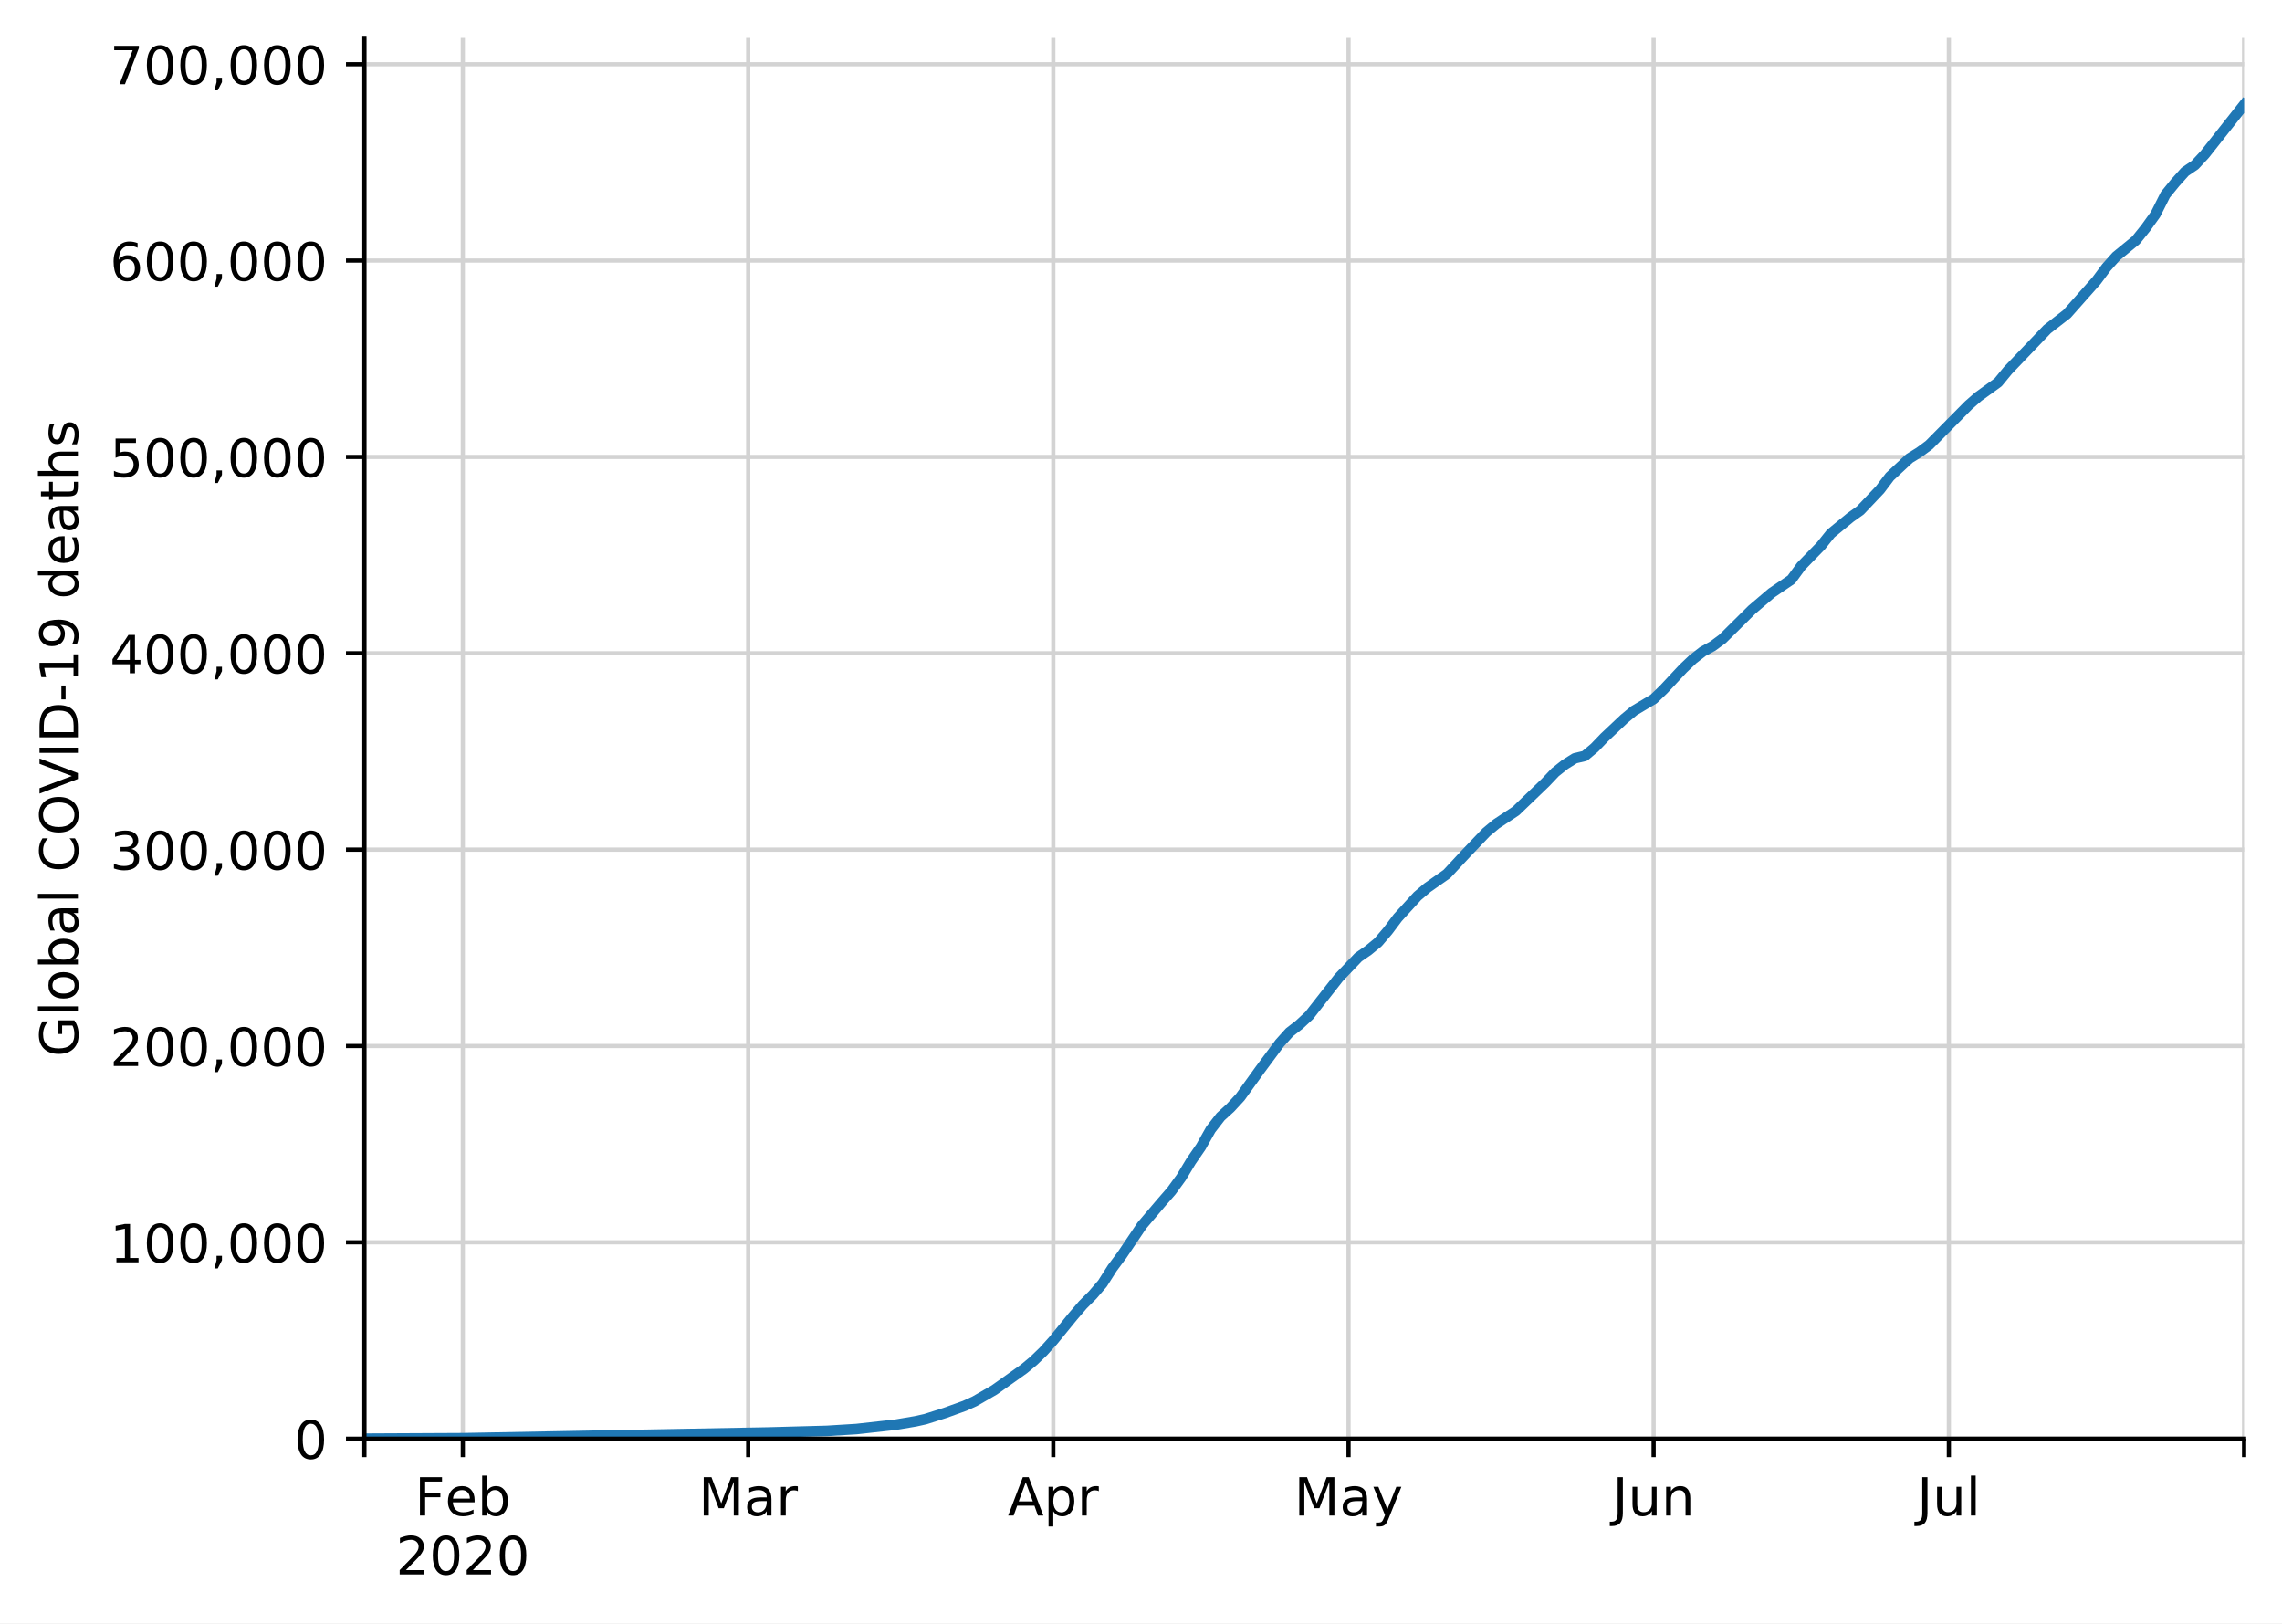
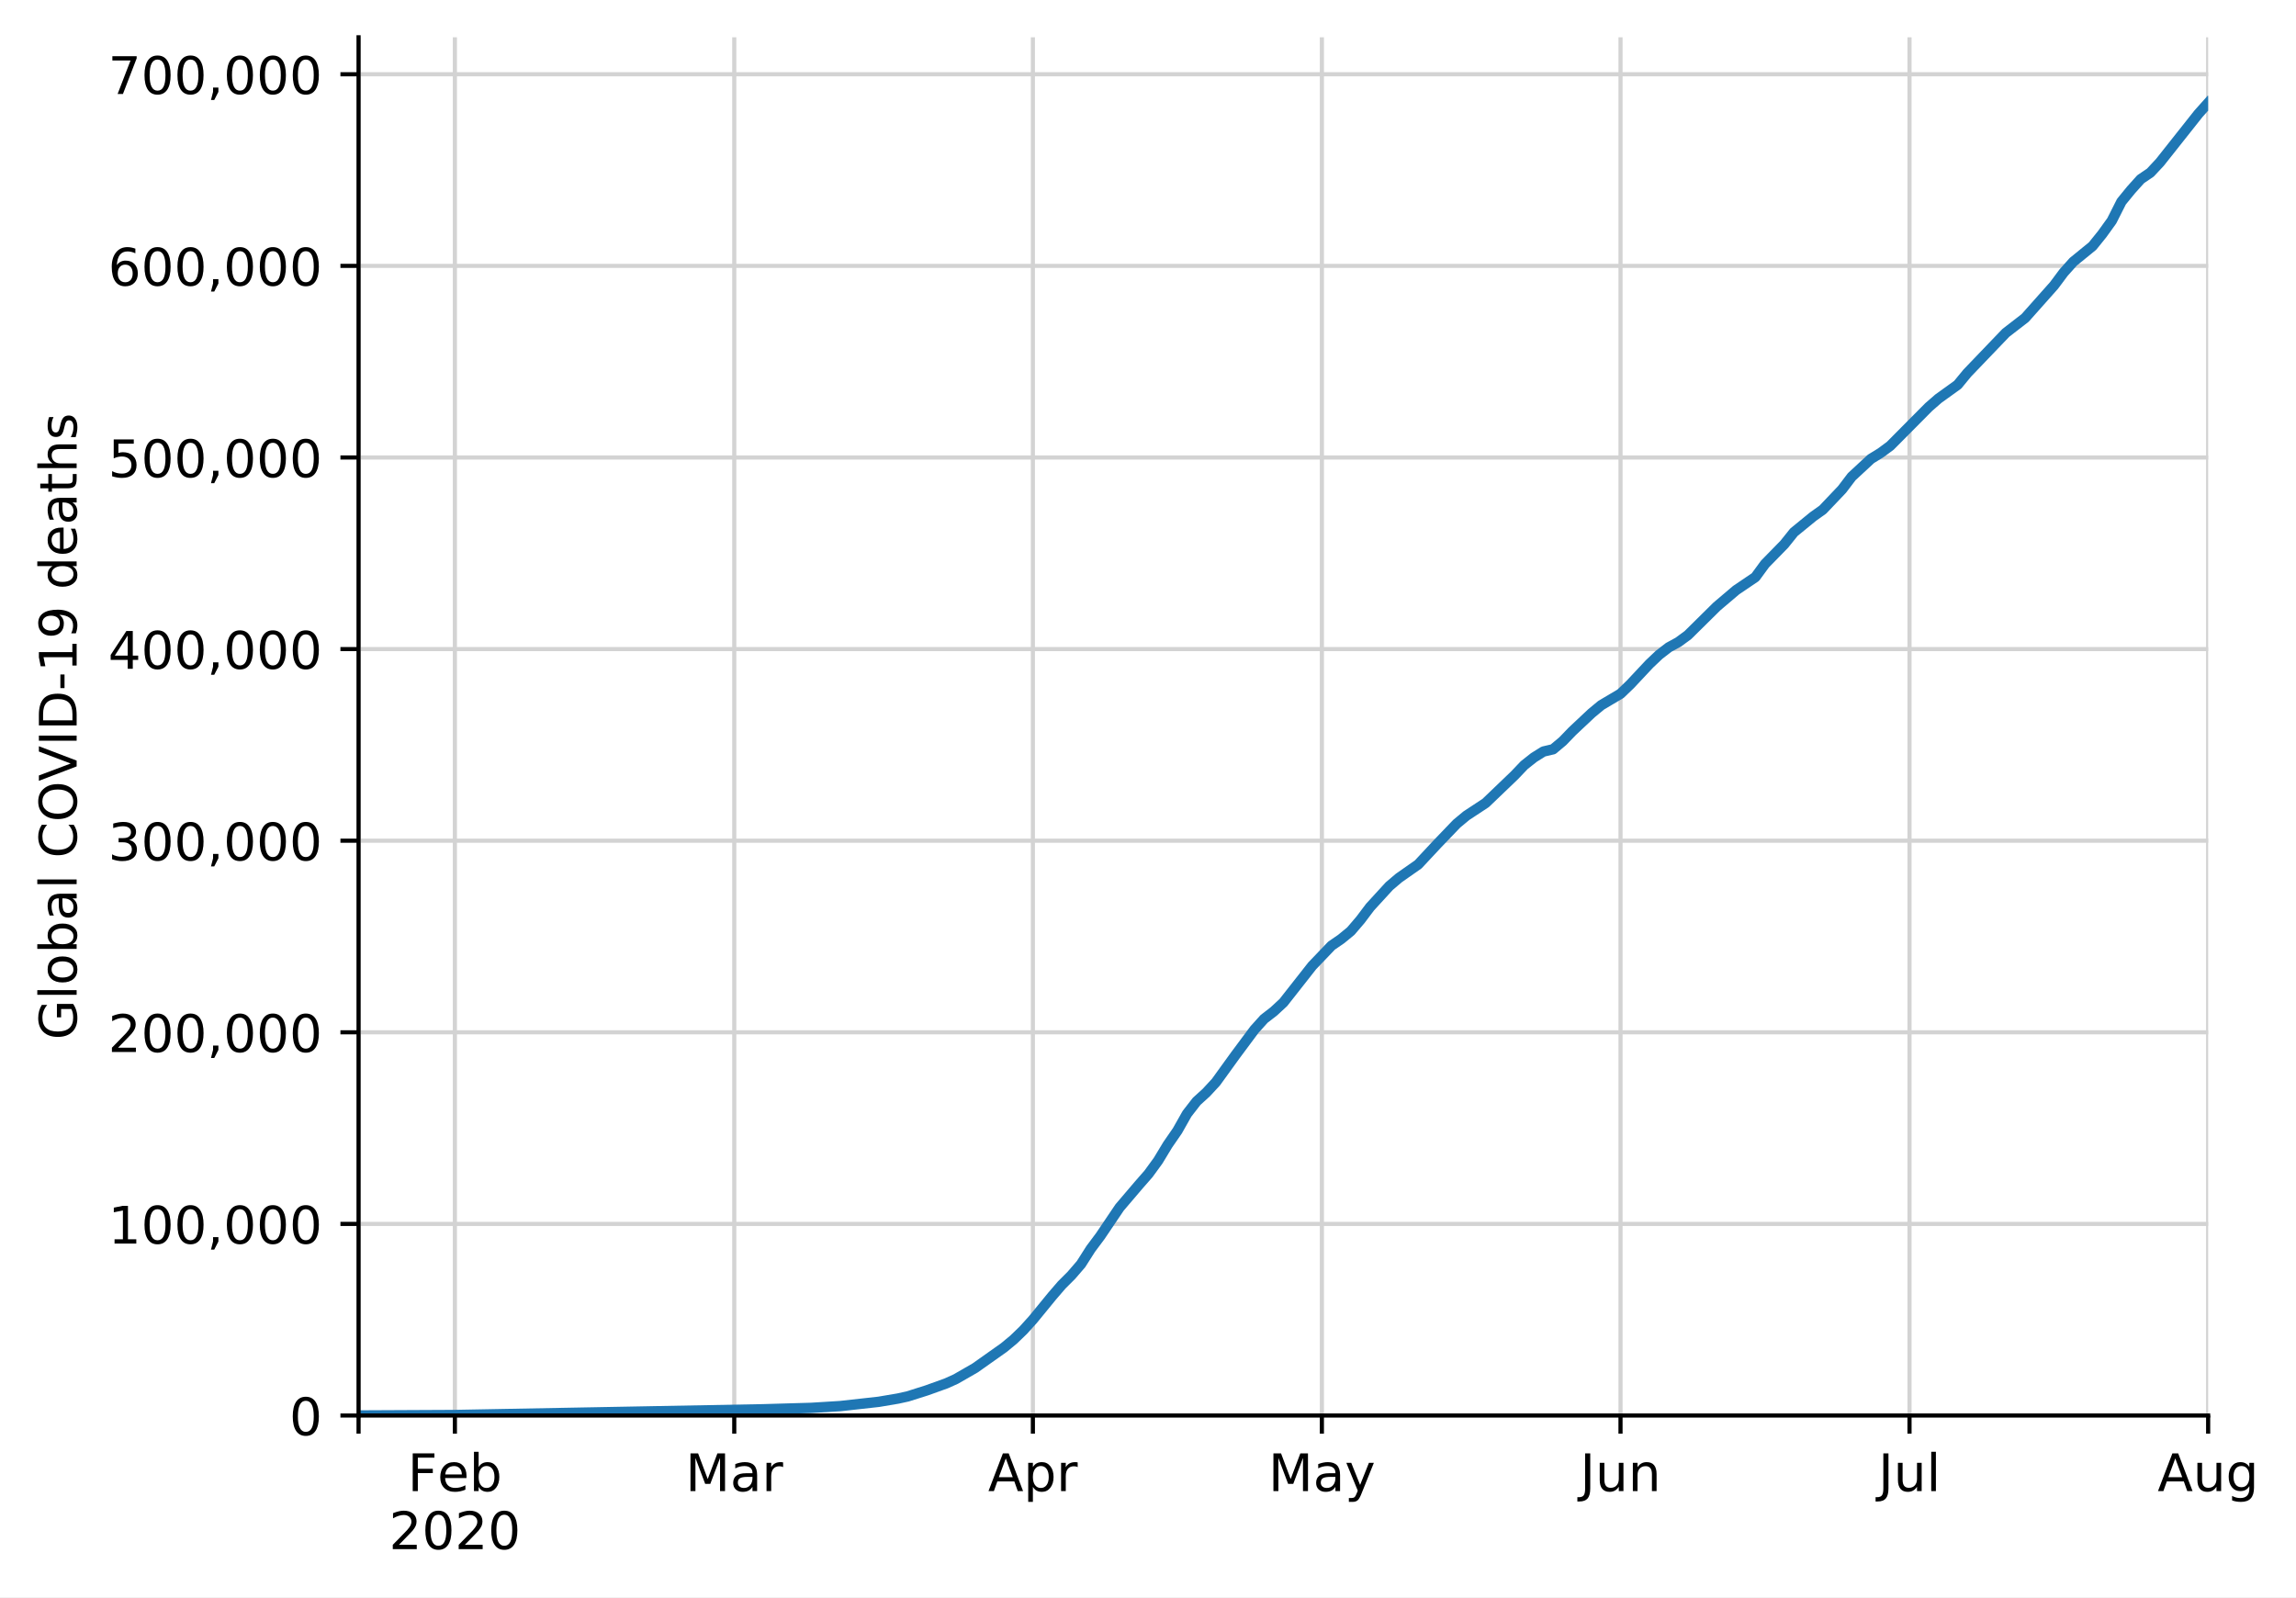
- <svg xmlns="http://www.w3.org/2000/svg" xmlns:xlink="http://www.w3.org/1999/xlink" height="308.388pt" version="1.1" viewBox="0 0 433.551 308.388" width="433.551pt">
+ <svg xmlns="http://www.w3.org/2000/svg" xmlns:xlink="http://www.w3.org/1999/xlink" height="308.388pt" version="1.1" viewBox="0 0 443.315 308.388" width="443.315pt">
  <defs>
    <style type="text/css">
*{stroke-linecap:butt;stroke-linejoin:round;}
  </style>
  </defs>
  <g id="figure_1">
    <g id="patch_1">
-       <path d="M 0 308.388  L 433.551 308.388  L 433.551 0  L 0 0  z " style="fill:#ffffff;" />
+       <path d="M 0 308.388  L 443.315 308.388  L 443.315 0  L 0 0  z " style="fill:#ffffff;" />
    </g>
    <g id="axes_1">
      <g id="patch_2">
        <path d="M 69.231 273.312  L 426.351 273.312  L 426.351 7.2  L 69.231 7.2  z " style="fill:#ffffff;" />
      </g>
      <g id="matplotlib.axis_1">
        <g id="xtick_1">
          <g id="line2d_1">
-             <path clip-path="url(#pb913a228eb)" d="M 69.231 273.312  L 69.231 7.2  " style="fill:none;stroke:#d3d3d3;stroke-linecap:square;stroke-width:0.8;" />
+             <path clip-path="url(#p1da9831473)" d="M 69.231 273.312  L 69.231 7.2  " style="fill:none;stroke:#d3d3d3;stroke-linecap:square;stroke-width:0.8;" />
          </g>
          <g id="line2d_2">
            <defs>
-               <path d="M 0 0  L 0 3.5  " id="mc641ac1b22" style="stroke:#000000;stroke-width:0.8;" />
-             </defs>
-             <g>
-               <use style="stroke:#000000;stroke-width:0.8;" x="69.231" xlink:href="#mc641ac1b22" y="273.312" />
+               <path d="M 0 0  L 0 3.5  " id="m944ce2d042" style="stroke:#000000;stroke-width:0.8;" />
+             </defs>
+             <g>
+               <use style="stroke:#000000;stroke-width:0.8;" x="69.231" xlink:href="#m944ce2d042" y="273.312" />
            </g>
          </g>
        </g>
        <g id="xtick_2">
          <g id="line2d_3">
-             <path clip-path="url(#pb913a228eb)" d="M 87.929 273.312  L 87.929 7.2  " style="fill:none;stroke:#d3d3d3;stroke-linecap:square;stroke-width:0.8;" />
+             <path clip-path="url(#p1da9831473)" d="M 87.831 273.312  L 87.831 7.2  " style="fill:none;stroke:#d3d3d3;stroke-linecap:square;stroke-width:0.8;" />
          </g>
          <g id="line2d_4">
            <g>
-               <use style="stroke:#000000;stroke-width:0.8;" x="87.929" xlink:href="#mc641ac1b22" y="273.312" />
+               <use style="stroke:#000000;stroke-width:0.8;" x="87.831" xlink:href="#m944ce2d042" y="273.312" />
            </g>
          </g>
          <g id="text_1">
            <defs>
              <path d="M 9.812 72.906  L 51.703 72.906  L 51.703 64.594  L 19.672 64.594  L 19.672 43.109  L 48.578 43.109  L 48.578 34.812  L 19.672 34.812  L 19.672 0  L 9.812 0  z " id="DejaVuSans-70" />
              <path d="M 56.203 29.594  L 56.203 25.203  L 14.891 25.203  Q 15.484 15.922 20.484 11.062  Q 25.484 6.203 34.422 6.203  Q 39.594 6.203 44.453 7.469  Q 49.312 8.734 54.109 11.281  L 54.109 2.781  Q 49.266 0.734 44.188 -0.344  Q 39.109 -1.422 33.891 -1.422  Q 20.797 -1.422 13.156 6.188  Q 5.516 13.812 5.516 26.812  Q 5.516 40.234 12.766 48.109  Q 20.016 56 32.328 56  Q 43.359 56 49.781 48.891  Q 56.203 41.797 56.203 29.594  z M 47.219 32.234  Q 47.125 39.594 43.094 43.984  Q 39.062 48.391 32.422 48.391  Q 24.906 48.391 20.391 44.141  Q 15.875 39.891 15.188 32.172  z " id="DejaVuSans-101" />
              <path d="M 48.688 27.297  Q 48.688 37.203 44.609 42.844  Q 40.531 48.484 33.406 48.484  Q 26.266 48.484 22.188 42.844  Q 18.109 37.203 18.109 27.297  Q 18.109 17.391 22.188 11.75  Q 26.266 6.109 33.406 6.109  Q 40.531 6.109 44.609 11.75  Q 48.688 17.391 48.688 27.297  z M 18.109 46.391  Q 20.953 51.266 25.266 53.625  Q 29.594 56 35.594 56  Q 45.562 56 51.781 48.094  Q 58.016 40.188 58.016 27.297  Q 58.016 14.406 51.781 6.484  Q 45.562 -1.422 35.594 -1.422  Q 29.594 -1.422 25.266 0.953  Q 20.953 3.328 18.109 8.203  L 18.109 0  L 9.078 0  L 9.078 75.984  L 18.109 75.984  z " id="DejaVuSans-98" />
            </defs>
-             <g transform="translate(78.80598 287.9104)scale(0.1 -0.1)">
+             <g transform="translate(78.70859 287.9104)scale(0.1 -0.1)">
              <use xlink:href="#DejaVuSans-70" />
              <use x="57.441" xlink:href="#DejaVuSans-101" />
              <use x="118.965" xlink:href="#DejaVuSans-98" />
            </g>
            <defs>
              <path d="M 19.188 8.297  L 53.609 8.297  L 53.609 0  L 7.328 0  L 7.328 8.297  Q 12.938 14.109 22.625 23.891  Q 32.328 33.688 34.812 36.531  Q 39.547 41.844 41.422 45.531  Q 43.312 49.219 43.312 52.781  Q 43.312 58.594 39.234 62.25  Q 35.156 65.922 28.609 65.922  Q 23.969 65.922 18.812 64.312  Q 13.672 62.703 7.812 59.422  L 7.812 69.391  Q 13.766 71.781 18.938 73  Q 24.125 74.219 28.422 74.219  Q 39.75 74.219 46.484 68.547  Q 53.219 62.891 53.219 53.422  Q 53.219 48.922 51.531 44.891  Q 49.859 40.875 45.406 35.406  Q 44.188 33.984 37.641 27.219  Q 31.109 20.453 19.188 8.297  z " id="DejaVuSans-50" />
              <path d="M 31.781 66.406  Q 24.172 66.406 20.328 58.906  Q 16.5 51.422 16.5 36.375  Q 16.5 21.391 20.328 13.891  Q 24.172 6.391 31.781 6.391  Q 39.453 6.391 43.281 13.891  Q 47.125 21.391 47.125 36.375  Q 47.125 51.422 43.281 58.906  Q 39.453 66.406 31.781 66.406  z M 31.781 74.219  Q 44.047 74.219 50.516 64.516  Q 56.984 54.828 56.984 36.375  Q 56.984 17.969 50.516 8.266  Q 44.047 -1.422 31.781 -1.422  Q 19.531 -1.422 13.062 8.266  Q 6.594 17.969 6.594 36.375  Q 6.594 54.828 13.062 64.516  Q 19.531 74.219 31.781 74.219  z " id="DejaVuSans-48" />
            </defs>
-             <g transform="translate(75.20363 299.1082)scale(0.1 -0.1)">
+             <g transform="translate(75.10625 299.1082)scale(0.1 -0.1)">
              <use xlink:href="#DejaVuSans-50" />
              <use x="63.623" xlink:href="#DejaVuSans-48" />
              <use x="127.246" xlink:href="#DejaVuSans-50" />
              <use x="190.869" xlink:href="#DejaVuSans-48" />
            </g>
          </g>
        </g>
        <g id="xtick_3">
          <g id="line2d_5">
-             <path clip-path="url(#pb913a228eb)" d="M 142.151 273.312  L 142.151 7.2  " style="fill:none;stroke:#d3d3d3;stroke-linecap:square;stroke-width:0.8;" />
+             <path clip-path="url(#p1da9831473)" d="M 141.771 273.312  L 141.771 7.2  " style="fill:none;stroke:#d3d3d3;stroke-linecap:square;stroke-width:0.8;" />
          </g>
          <g id="line2d_6">
            <g>
-               <use style="stroke:#000000;stroke-width:0.8;" x="142.151" xlink:href="#mc641ac1b22" y="273.312" />
+               <use style="stroke:#000000;stroke-width:0.8;" x="141.771" xlink:href="#m944ce2d042" y="273.312" />
            </g>
          </g>
          <g id="text_2">
            <defs>
              <path d="M 9.812 72.906  L 24.516 72.906  L 43.109 23.297  L 61.812 72.906  L 76.516 72.906  L 76.516 0  L 66.891 0  L 66.891 64.016  L 48.094 14.016  L 38.188 14.016  L 19.391 64.016  L 19.391 0  L 9.812 0  z " id="DejaVuSans-77" />
              <path d="M 34.281 27.484  Q 23.391 27.484 19.188 25  Q 14.984 22.516 14.984 16.5  Q 14.984 11.719 18.141 8.906  Q 21.297 6.109 26.703 6.109  Q 34.188 6.109 38.703 11.406  Q 43.219 16.703 43.219 25.484  L 43.219 27.484  z M 52.203 31.203  L 52.203 0  L 43.219 0  L 43.219 8.297  Q 40.141 3.328 35.547 0.953  Q 30.953 -1.422 24.312 -1.422  Q 15.922 -1.422 10.953 3.297  Q 6 8.016 6 15.922  Q 6 25.141 12.172 29.828  Q 18.359 34.516 30.609 34.516  L 43.219 34.516  L 43.219 35.406  Q 43.219 41.609 39.141 45  Q 35.062 48.391 27.688 48.391  Q 23 48.391 18.547 47.266  Q 14.109 46.141 10.016 43.891  L 10.016 52.203  Q 14.938 54.109 19.578 55.047  Q 24.219 56 28.609 56  Q 40.484 56 46.344 49.844  Q 52.203 43.703 52.203 31.203  z " id="DejaVuSans-97" />
              <path d="M 41.109 46.297  Q 39.594 47.172 37.812 47.578  Q 36.031 48 33.891 48  Q 26.266 48 22.188 43.047  Q 18.109 38.094 18.109 28.812  L 18.109 0  L 9.078 0  L 9.078 54.688  L 18.109 54.688  L 18.109 46.188  Q 20.953 51.172 25.484 53.578  Q 30.031 56 36.531 56  Q 37.453 56 38.578 55.875  Q 39.703 55.766 41.062 55.516  z " id="DejaVuSans-114" />
            </defs>
-             <g transform="translate(132.7174 287.9104)scale(0.1 -0.1)">
+             <g transform="translate(132.3377 287.9104)scale(0.1 -0.1)">
              <use xlink:href="#DejaVuSans-77" />
              <use x="86.279" xlink:href="#DejaVuSans-97" />
              <use x="147.559" xlink:href="#DejaVuSans-114" />
            </g>
          </g>
        </g>
        <g id="xtick_4">
          <g id="line2d_7">
-             <path clip-path="url(#pb913a228eb)" d="M 200.113 273.312  L 200.113 7.2  " style="fill:none;stroke:#d3d3d3;stroke-linecap:square;stroke-width:0.8;" />
+             <path clip-path="url(#p1da9831473)" d="M 199.431 273.312  L 199.431 7.2  " style="fill:none;stroke:#d3d3d3;stroke-linecap:square;stroke-width:0.8;" />
          </g>
          <g id="line2d_8">
            <g>
-               <use style="stroke:#000000;stroke-width:0.8;" x="200.113" xlink:href="#mc641ac1b22" y="273.312" />
+               <use style="stroke:#000000;stroke-width:0.8;" x="199.431" xlink:href="#m944ce2d042" y="273.312" />
            </g>
          </g>
          <g id="text_3">
            <defs>
              <path d="M 34.188 63.188  L 20.797 26.906  L 47.609 26.906  z M 28.609 72.906  L 39.797 72.906  L 67.578 0  L 57.328 0  L 50.688 18.703  L 17.828 18.703  L 11.188 0  L 0.781 0  z " id="DejaVuSans-65" />
              <path d="M 18.109 8.203  L 18.109 -20.797  L 9.078 -20.797  L 9.078 54.688  L 18.109 54.688  L 18.109 46.391  Q 20.953 51.266 25.266 53.625  Q 29.594 56 35.594 56  Q 45.562 56 51.781 48.094  Q 58.016 40.188 58.016 27.297  Q 58.016 14.406 51.781 6.484  Q 45.562 -1.422 35.594 -1.422  Q 29.594 -1.422 25.266 0.953  Q 20.953 3.328 18.109 8.203  z M 48.688 27.297  Q 48.688 37.203 44.609 42.844  Q 40.531 48.484 33.406 48.484  Q 26.266 48.484 22.188 42.844  Q 18.109 37.203 18.109 27.297  Q 18.109 17.391 22.188 11.75  Q 26.266 6.109 33.406 6.109  Q 40.531 6.109 44.609 11.75  Q 48.688 17.391 48.688 27.297  z " id="DejaVuSans-112" />
            </defs>
-             <g transform="translate(191.4629 287.9104)scale(0.1 -0.1)">
+             <g transform="translate(190.7812 287.9104)scale(0.1 -0.1)">
              <use xlink:href="#DejaVuSans-65" />
              <use x="68.408" xlink:href="#DejaVuSans-112" />
              <use x="131.885" xlink:href="#DejaVuSans-114" />
            </g>
          </g>
        </g>
        <g id="xtick_5">
          <g id="line2d_9">
-             <path clip-path="url(#pb913a228eb)" d="M 256.205 273.312  L 256.205 7.2  " style="fill:none;stroke:#d3d3d3;stroke-linecap:square;stroke-width:0.8;" />
+             <path clip-path="url(#p1da9831473)" d="M 255.231 273.312  L 255.231 7.2  " style="fill:none;stroke:#d3d3d3;stroke-linecap:square;stroke-width:0.8;" />
          </g>
          <g id="line2d_10">
            <g>
-               <use style="stroke:#000000;stroke-width:0.8;" x="256.205" xlink:href="#mc641ac1b22" y="273.312" />
+               <use style="stroke:#000000;stroke-width:0.8;" x="255.231" xlink:href="#m944ce2d042" y="273.312" />
            </g>
          </g>
          <g id="text_4">
            <defs>
              <path d="M 32.172 -5.078  Q 28.375 -14.844 24.75 -17.812  Q 21.141 -20.797 15.094 -20.797  L 7.906 -20.797  L 7.906 -13.281  L 13.188 -13.281  Q 16.891 -13.281 18.938 -11.516  Q 21 -9.766 23.484 -3.219  L 25.094 0.875  L 2.984 54.688  L 12.5 54.688  L 29.594 11.922  L 46.688 54.688  L 56.203 54.688  z " id="DejaVuSans-121" />
            </defs>
-             <g transform="translate(245.8676 287.9104)scale(0.1 -0.1)">
+             <g transform="translate(244.8938 287.9104)scale(0.1 -0.1)">
              <use xlink:href="#DejaVuSans-77" />
              <use x="86.279" xlink:href="#DejaVuSans-97" />
              <use x="147.559" xlink:href="#DejaVuSans-121" />
            </g>
          </g>
        </g>
        <g id="xtick_6">
          <g id="line2d_11">
-             <path clip-path="url(#pb913a228eb)" d="M 314.167 273.312  L 314.167 7.2  " style="fill:none;stroke:#d3d3d3;stroke-linecap:square;stroke-width:0.8;" />
+             <path clip-path="url(#p1da9831473)" d="M 312.891 273.312  L 312.891 7.2  " style="fill:none;stroke:#d3d3d3;stroke-linecap:square;stroke-width:0.8;" />
          </g>
          <g id="line2d_12">
            <g>
-               <use style="stroke:#000000;stroke-width:0.8;" x="314.167" xlink:href="#mc641ac1b22" y="273.312" />
+               <use style="stroke:#000000;stroke-width:0.8;" x="312.891" xlink:href="#m944ce2d042" y="273.312" />
            </g>
          </g>
          <g id="text_5">
            <defs>
              <path d="M 9.812 72.906  L 19.672 72.906  L 19.672 5.078  Q 19.672 -8.109 14.672 -14.062  Q 9.672 -20.016 -1.422 -20.016  L -5.172 -20.016  L -5.172 -11.719  L -2.094 -11.719  Q 4.438 -11.719 7.125 -8.047  Q 9.812 -4.391 9.812 5.078  z " id="DejaVuSans-74" />
              <path d="M 8.5 21.578  L 8.5 54.688  L 17.484 54.688  L 17.484 21.922  Q 17.484 14.156 20.5 10.266  Q 23.531 6.391 29.594 6.391  Q 36.859 6.391 41.078 11.031  Q 45.312 15.672 45.312 23.688  L 45.312 54.688  L 54.297 54.688  L 54.297 0  L 45.312 0  L 45.312 8.406  Q 42.047 3.422 37.719 1  Q 33.406 -1.422 27.688 -1.422  Q 18.266 -1.422 13.375 4.438  Q 8.5 10.297 8.5 21.578  z M 31.109 56  z " id="DejaVuSans-117" />
              <path d="M 54.891 33.016  L 54.891 0  L 45.906 0  L 45.906 32.719  Q 45.906 40.484 42.875 44.328  Q 39.844 48.188 33.797 48.188  Q 26.516 48.188 22.312 43.547  Q 18.109 38.922 18.109 30.906  L 18.109 0  L 9.078 0  L 9.078 54.688  L 18.109 54.688  L 18.109 46.188  Q 21.344 51.125 25.703 53.562  Q 30.078 56 35.797 56  Q 45.219 56 50.047 50.172  Q 54.891 44.344 54.891 33.016  z " id="DejaVuSans-110" />
            </defs>
-             <g transform="translate(306.3545 287.9104)scale(0.1 -0.1)">
+             <g transform="translate(305.0788 287.9104)scale(0.1 -0.1)">
              <use xlink:href="#DejaVuSans-74" />
              <use x="29.492" xlink:href="#DejaVuSans-117" />
              <use x="92.871" xlink:href="#DejaVuSans-110" />
            </g>
          </g>
        </g>
        <g id="xtick_7">
          <g id="line2d_13">
-             <path clip-path="url(#pb913a228eb)" d="M 370.259 273.312  L 370.259 7.2  " style="fill:none;stroke:#d3d3d3;stroke-linecap:square;stroke-width:0.8;" />
+             <path clip-path="url(#p1da9831473)" d="M 368.691 273.312  L 368.691 7.2  " style="fill:none;stroke:#d3d3d3;stroke-linecap:square;stroke-width:0.8;" />
          </g>
          <g id="line2d_14">
            <g>
-               <use style="stroke:#000000;stroke-width:0.8;" x="370.259" xlink:href="#mc641ac1b22" y="273.312" />
+               <use style="stroke:#000000;stroke-width:0.8;" x="368.691" xlink:href="#m944ce2d042" y="273.312" />
            </g>
          </g>
          <g id="text_6">
            <defs>
              <path d="M 9.422 75.984  L 18.406 75.984  L 18.406 0  L 9.422 0  z " id="DejaVuSans-108" />
            </defs>
-             <g transform="translate(364.2263 287.9104)scale(0.1 -0.1)">
+             <g transform="translate(362.6584 287.9104)scale(0.1 -0.1)">
              <use xlink:href="#DejaVuSans-74" />
              <use x="29.492" xlink:href="#DejaVuSans-117" />
              <use x="92.871" xlink:href="#DejaVuSans-108" />
            </g>
          </g>
        </g>
        <g id="xtick_8">
          <g id="line2d_15">
-             <path clip-path="url(#pb913a228eb)" d="M 426.351 273.312  L 426.351 7.2  " style="fill:none;stroke:#d3d3d3;stroke-linecap:square;stroke-width:0.8;" />
+             <path clip-path="url(#p1da9831473)" d="M 426.351 273.312  L 426.351 7.2  " style="fill:none;stroke:#d3d3d3;stroke-linecap:square;stroke-width:0.8;" />
          </g>
          <g id="line2d_16">
            <g>
-               <use style="stroke:#000000;stroke-width:0.8;" x="426.351" xlink:href="#mc641ac1b22" y="273.312" />
+               <use style="stroke:#000000;stroke-width:0.8;" x="426.351" xlink:href="#m944ce2d042" y="273.312" />
+             </g>
+           </g>
+           <g id="text_7">
+             <defs>
+               <path d="M 45.406 27.984  Q 45.406 37.75 41.375 43.109  Q 37.359 48.484 30.078 48.484  Q 22.859 48.484 18.828 43.109  Q 14.797 37.75 14.797 27.984  Q 14.797 18.266 18.828 12.891  Q 22.859 7.516 30.078 7.516  Q 37.359 7.516 41.375 12.891  Q 45.406 18.266 45.406 27.984  z M 54.391 6.781  Q 54.391 -7.172 48.188 -13.984  Q 42 -20.797 29.203 -20.797  Q 24.469 -20.797 20.266 -20.094  Q 16.062 -19.391 12.109 -17.922  L 12.109 -9.188  Q 16.062 -11.328 19.922 -12.344  Q 23.781 -13.375 27.781 -13.375  Q 36.625 -13.375 41.016 -8.766  Q 45.406 -4.156 45.406 5.172  L 45.406 9.625  Q 42.625 4.781 38.281 2.391  Q 33.938 0 27.875 0  Q 17.828 0 11.672 7.656  Q 5.516 15.328 5.516 27.984  Q 5.516 40.672 11.672 48.328  Q 17.828 56 27.875 56  Q 33.938 56 38.281 53.609  Q 42.625 51.219 45.406 46.391  L 45.406 54.688  L 54.391 54.688  z " id="DejaVuSans-103" />
+             </defs>
+             <g transform="translate(416.588 287.9104)scale(0.1 -0.1)">
+               <use xlink:href="#DejaVuSans-65" />
+               <use x="68.408" xlink:href="#DejaVuSans-117" />
+               <use x="131.787" xlink:href="#DejaVuSans-103" />
            </g>
          </g>
        </g>
      </g>
      <g id="matplotlib.axis_2">
        <g id="ytick_1">
          <g id="line2d_17">
-             <path clip-path="url(#pb913a228eb)" d="M 69.231 273.312  L 426.351 273.312  " style="fill:none;stroke:#d3d3d3;stroke-linecap:square;stroke-width:0.8;" />
+             <path clip-path="url(#p1da9831473)" d="M 69.231 273.312  L 426.351 273.312  " style="fill:none;stroke:#d3d3d3;stroke-linecap:square;stroke-width:0.8;" />
          </g>
          <g id="line2d_18">
            <defs>
-               <path d="M 0 0  L -3.5 0  " id="m62ea609172" style="stroke:#000000;stroke-width:0.8;" />
-             </defs>
-             <g>
-               <use style="stroke:#000000;stroke-width:0.8;" x="69.231" xlink:href="#m62ea609172" y="273.312" />
-             </g>
-           </g>
-           <g id="text_7">
+               <path d="M 0 0  L -3.5 0  " id="m06a510545b" style="stroke:#000000;stroke-width:0.8;" />
+             </defs>
+             <g>
+               <use style="stroke:#000000;stroke-width:0.8;" x="69.231" xlink:href="#m06a510545b" y="273.312" />
+             </g>
+           </g>
+           <g id="text_8">
            <g transform="translate(55.86875 277.1112)scale(0.1 -0.1)">
              <use xlink:href="#DejaVuSans-48" />
            </g>
          </g>
        </g>
        <g id="ytick_2">
          <g id="line2d_19">
-             <path clip-path="url(#pb913a228eb)" d="M 69.231 236.011  L 426.351 236.011  " style="fill:none;stroke:#d3d3d3;stroke-linecap:square;stroke-width:0.8;" />
+             <path clip-path="url(#p1da9831473)" d="M 69.231 236.316  L 426.351 236.316  " style="fill:none;stroke:#d3d3d3;stroke-linecap:square;stroke-width:0.8;" />
          </g>
          <g id="line2d_20">
            <g>
-               <use style="stroke:#000000;stroke-width:0.8;" x="69.231" xlink:href="#m62ea609172" y="236.011" />
-             </g>
-           </g>
-           <g id="text_8">
+               <use style="stroke:#000000;stroke-width:0.8;" x="69.231" xlink:href="#m06a510545b" y="236.316" />
+             </g>
+           </g>
+           <g id="text_9">
            <defs>
              <path d="M 12.406 8.297  L 28.516 8.297  L 28.516 63.922  L 10.984 60.406  L 10.984 69.391  L 28.422 72.906  L 38.281 72.906  L 38.281 8.297  L 54.391 8.297  L 54.391 0  L 12.406 0  z " id="DejaVuSans-49" />
              <path d="M 11.719 12.406  L 22.016 12.406  L 22.016 4  L 14.016 -11.625  L 7.719 -11.625  L 11.719 4  z " id="DejaVuSans-44" />
            </defs>
-             <g transform="translate(20.87813 239.8098)scale(0.1 -0.1)">
+             <g transform="translate(20.87813 240.1156)scale(0.1 -0.1)">
              <use xlink:href="#DejaVuSans-49" />
              <use x="63.623" xlink:href="#DejaVuSans-48" />
              <use x="127.246" xlink:href="#DejaVuSans-48" />
              <use x="190.869" xlink:href="#DejaVuSans-44" />
              <use x="222.656" xlink:href="#DejaVuSans-48" />
              <use x="286.279" xlink:href="#DejaVuSans-48" />
              <use x="349.902" xlink:href="#DejaVuSans-48" />
            </g>
          </g>
        </g>
        <g id="ytick_3">
          <g id="line2d_21">
-             <path clip-path="url(#pb913a228eb)" d="M 69.231 198.709  L 426.351 198.709  " style="fill:none;stroke:#d3d3d3;stroke-linecap:square;stroke-width:0.8;" />
+             <path clip-path="url(#p1da9831473)" d="M 69.231 199.321  L 426.351 199.321  " style="fill:none;stroke:#d3d3d3;stroke-linecap:square;stroke-width:0.8;" />
          </g>
          <g id="line2d_22">
            <g>
-               <use style="stroke:#000000;stroke-width:0.8;" x="69.231" xlink:href="#m62ea609172" y="198.709" />
-             </g>
-           </g>
-           <g id="text_9">
-             <g transform="translate(20.87813 202.5084)scale(0.1 -0.1)">
+               <use style="stroke:#000000;stroke-width:0.8;" x="69.231" xlink:href="#m06a510545b" y="199.321" />
+             </g>
+           </g>
+           <g id="text_10">
+             <g transform="translate(20.87813 203.1199)scale(0.1 -0.1)">
              <use xlink:href="#DejaVuSans-50" />
              <use x="63.623" xlink:href="#DejaVuSans-48" />
              <use x="127.246" xlink:href="#DejaVuSans-48" />
              <use x="190.869" xlink:href="#DejaVuSans-44" />
              <use x="222.656" xlink:href="#DejaVuSans-48" />
              <use x="286.279" xlink:href="#DejaVuSans-48" />
              <use x="349.902" xlink:href="#DejaVuSans-48" />
            </g>
          </g>
        </g>
        <g id="ytick_4">
          <g id="line2d_23">
-             <path clip-path="url(#pb913a228eb)" d="M 69.231 161.408  L 426.351 161.408  " style="fill:none;stroke:#d3d3d3;stroke-linecap:square;stroke-width:0.8;" />
+             <path clip-path="url(#p1da9831473)" d="M 69.231 162.325  L 426.351 162.325  " style="fill:none;stroke:#d3d3d3;stroke-linecap:square;stroke-width:0.8;" />
          </g>
          <g id="line2d_24">
            <g>
-               <use style="stroke:#000000;stroke-width:0.8;" x="69.231" xlink:href="#m62ea609172" y="161.408" />
-             </g>
-           </g>
-           <g id="text_10">
+               <use style="stroke:#000000;stroke-width:0.8;" x="69.231" xlink:href="#m06a510545b" y="162.325" />
+             </g>
+           </g>
+           <g id="text_11">
            <defs>
              <path d="M 40.578 39.312  Q 47.656 37.797 51.625 33  Q 55.609 28.219 55.609 21.188  Q 55.609 10.406 48.188 4.484  Q 40.766 -1.422 27.094 -1.422  Q 22.516 -1.422 17.656 -0.516  Q 12.797 0.391 7.625 2.203  L 7.625 11.719  Q 11.719 9.328 16.594 8.109  Q 21.484 6.891 26.812 6.891  Q 36.078 6.891 40.938 10.547  Q 45.797 14.203 45.797 21.188  Q 45.797 27.641 41.281 31.266  Q 36.766 34.906 28.719 34.906  L 20.219 34.906  L 20.219 43.016  L 29.109 43.016  Q 36.375 43.016 40.234 45.922  Q 44.094 48.828 44.094 54.297  Q 44.094 59.906 40.109 62.906  Q 36.141 65.922 28.719 65.922  Q 24.656 65.922 20.016 65.031  Q 15.375 64.156 9.812 62.312  L 9.812 71.094  Q 15.438 72.656 20.344 73.438  Q 25.25 74.219 29.594 74.219  Q 40.828 74.219 47.359 69.109  Q 53.906 64.016 53.906 55.328  Q 53.906 49.266 50.438 45.094  Q 46.969 40.922 40.578 39.312  z " id="DejaVuSans-51" />
            </defs>
-             <g transform="translate(20.87813 165.207)scale(0.1 -0.1)">
+             <g transform="translate(20.87813 166.1242)scale(0.1 -0.1)">
              <use xlink:href="#DejaVuSans-51" />
              <use x="63.623" xlink:href="#DejaVuSans-48" />
              <use x="127.246" xlink:href="#DejaVuSans-48" />
              <use x="190.869" xlink:href="#DejaVuSans-44" />
              <use x="222.656" xlink:href="#DejaVuSans-48" />
              <use x="286.279" xlink:href="#DejaVuSans-48" />
              <use x="349.902" xlink:href="#DejaVuSans-48" />
            </g>
          </g>
        </g>
        <g id="ytick_5">
          <g id="line2d_25">
-             <path clip-path="url(#pb913a228eb)" d="M 69.231 124.106  L 426.351 124.106  " style="fill:none;stroke:#d3d3d3;stroke-linecap:square;stroke-width:0.8;" />
+             <path clip-path="url(#p1da9831473)" d="M 69.231 125.329  L 426.351 125.329  " style="fill:none;stroke:#d3d3d3;stroke-linecap:square;stroke-width:0.8;" />
          </g>
          <g id="line2d_26">
            <g>
-               <use style="stroke:#000000;stroke-width:0.8;" x="69.231" xlink:href="#m62ea609172" y="124.106" />
-             </g>
-           </g>
-           <g id="text_11">
+               <use style="stroke:#000000;stroke-width:0.8;" x="69.231" xlink:href="#m06a510545b" y="125.329" />
+             </g>
+           </g>
+           <g id="text_12">
            <defs>
              <path d="M 37.797 64.312  L 12.891 25.391  L 37.797 25.391  z M 35.203 72.906  L 47.609 72.906  L 47.609 25.391  L 58.016 25.391  L 58.016 17.188  L 47.609 17.188  L 47.609 0  L 37.797 0  L 37.797 17.188  L 4.891 17.188  L 4.891 26.703  z " id="DejaVuSans-52" />
            </defs>
-             <g transform="translate(20.87813 127.9056)scale(0.1 -0.1)">
+             <g transform="translate(20.87813 129.1285)scale(0.1 -0.1)">
              <use xlink:href="#DejaVuSans-52" />
              <use x="63.623" xlink:href="#DejaVuSans-48" />
              <use x="127.246" xlink:href="#DejaVuSans-48" />
              <use x="190.869" xlink:href="#DejaVuSans-44" />
              <use x="222.656" xlink:href="#DejaVuSans-48" />
              <use x="286.279" xlink:href="#DejaVuSans-48" />
              <use x="349.902" xlink:href="#DejaVuSans-48" />
            </g>
          </g>
        </g>
        <g id="ytick_6">
          <g id="line2d_27">
-             <path clip-path="url(#pb913a228eb)" d="M 69.231 86.805  L 426.351 86.805  " style="fill:none;stroke:#d3d3d3;stroke-linecap:square;stroke-width:0.8;" />
+             <path clip-path="url(#p1da9831473)" d="M 69.231 88.334  L 426.351 88.334  " style="fill:none;stroke:#d3d3d3;stroke-linecap:square;stroke-width:0.8;" />
          </g>
          <g id="line2d_28">
            <g>
-               <use style="stroke:#000000;stroke-width:0.8;" x="69.231" xlink:href="#m62ea609172" y="86.805" />
-             </g>
-           </g>
-           <g id="text_12">
+               <use style="stroke:#000000;stroke-width:0.8;" x="69.231" xlink:href="#m06a510545b" y="88.334" />
+             </g>
+           </g>
+           <g id="text_13">
            <defs>
              <path d="M 10.797 72.906  L 49.516 72.906  L 49.516 64.594  L 19.828 64.594  L 19.828 46.734  Q 21.969 47.469 24.109 47.828  Q 26.266 48.188 28.422 48.188  Q 40.625 48.188 47.75 41.5  Q 54.891 34.812 54.891 23.391  Q 54.891 11.625 47.562 5.094  Q 40.234 -1.422 26.906 -1.422  Q 22.312 -1.422 17.547 -0.641  Q 12.797 0.141 7.719 1.703  L 7.719 11.625  Q 12.109 9.234 16.797 8.062  Q 21.484 6.891 26.703 6.891  Q 35.156 6.891 40.078 11.328  Q 45.016 15.766 45.016 23.391  Q 45.016 31 40.078 35.438  Q 35.156 39.891 26.703 39.891  Q 22.75 39.891 18.812 39.016  Q 14.891 38.141 10.797 36.281  z " id="DejaVuSans-53" />
            </defs>
-             <g transform="translate(20.87813 90.60419)scale(0.1 -0.1)">
+             <g transform="translate(20.87813 92.13288)scale(0.1 -0.1)">
              <use xlink:href="#DejaVuSans-53" />
              <use x="63.623" xlink:href="#DejaVuSans-48" />
              <use x="127.246" xlink:href="#DejaVuSans-48" />
              <use x="190.869" xlink:href="#DejaVuSans-44" />
              <use x="222.656" xlink:href="#DejaVuSans-48" />
              <use x="286.279" xlink:href="#DejaVuSans-48" />
              <use x="349.902" xlink:href="#DejaVuSans-48" />
            </g>
          </g>
        </g>
        <g id="ytick_7">
          <g id="line2d_29">
-             <path clip-path="url(#pb913a228eb)" d="M 69.231 49.504  L 426.351 49.504  " style="fill:none;stroke:#d3d3d3;stroke-linecap:square;stroke-width:0.8;" />
+             <path clip-path="url(#p1da9831473)" d="M 69.231 51.338  L 426.351 51.338  " style="fill:none;stroke:#d3d3d3;stroke-linecap:square;stroke-width:0.8;" />
          </g>
          <g id="line2d_30">
            <g>
-               <use style="stroke:#000000;stroke-width:0.8;" x="69.231" xlink:href="#m62ea609172" y="49.504" />
-             </g>
-           </g>
-           <g id="text_13">
+               <use style="stroke:#000000;stroke-width:0.8;" x="69.231" xlink:href="#m06a510545b" y="51.338" />
+             </g>
+           </g>
+           <g id="text_14">
            <defs>
              <path d="M 33.016 40.375  Q 26.375 40.375 22.484 35.828  Q 18.609 31.297 18.609 23.391  Q 18.609 15.531 22.484 10.953  Q 26.375 6.391 33.016 6.391  Q 39.656 6.391 43.531 10.953  Q 47.406 15.531 47.406 23.391  Q 47.406 31.297 43.531 35.828  Q 39.656 40.375 33.016 40.375  z M 52.594 71.297  L 52.594 62.312  Q 48.875 64.062 45.094 64.984  Q 41.312 65.922 37.594 65.922  Q 27.828 65.922 22.672 59.328  Q 17.531 52.734 16.797 39.406  Q 19.672 43.656 24.016 45.922  Q 28.375 48.188 33.594 48.188  Q 44.578 48.188 50.953 41.516  Q 57.328 34.859 57.328 23.391  Q 57.328 12.156 50.688 5.359  Q 44.047 -1.422 33.016 -1.422  Q 20.359 -1.422 13.672 8.266  Q 6.984 17.969 6.984 36.375  Q 6.984 53.656 15.188 63.938  Q 23.391 74.219 37.203 74.219  Q 40.922 74.219 44.703 73.484  Q 48.484 72.75 52.594 71.297  z " id="DejaVuSans-54" />
            </defs>
-             <g transform="translate(20.87813 53.30278)scale(0.1 -0.1)">
+             <g transform="translate(20.87813 55.13721)scale(0.1 -0.1)">
              <use xlink:href="#DejaVuSans-54" />
              <use x="63.623" xlink:href="#DejaVuSans-48" />
              <use x="127.246" xlink:href="#DejaVuSans-48" />
              <use x="190.869" xlink:href="#DejaVuSans-44" />
              <use x="222.656" xlink:href="#DejaVuSans-48" />
              <use x="286.279" xlink:href="#DejaVuSans-48" />
              <use x="349.902" xlink:href="#DejaVuSans-48" />
            </g>
          </g>
        </g>
        <g id="ytick_8">
          <g id="line2d_31">
-             <path clip-path="url(#pb913a228eb)" d="M 69.231 12.202  L 426.351 12.202  " style="fill:none;stroke:#d3d3d3;stroke-linecap:square;stroke-width:0.8;" />
+             <path clip-path="url(#p1da9831473)" d="M 69.231 14.342  L 426.351 14.342  " style="fill:none;stroke:#d3d3d3;stroke-linecap:square;stroke-width:0.8;" />
          </g>
          <g id="line2d_32">
            <g>
-               <use style="stroke:#000000;stroke-width:0.8;" x="69.231" xlink:href="#m62ea609172" y="12.202" />
-             </g>
-           </g>
-           <g id="text_14">
+               <use style="stroke:#000000;stroke-width:0.8;" x="69.231" xlink:href="#m06a510545b" y="14.342" />
+             </g>
+           </g>
+           <g id="text_15">
            <defs>
              <path d="M 8.203 72.906  L 55.078 72.906  L 55.078 68.703  L 28.609 0  L 18.312 0  L 43.219 64.594  L 8.203 64.594  z " id="DejaVuSans-55" />
            </defs>
-             <g transform="translate(20.87813 16.00137)scale(0.1 -0.1)">
+             <g transform="translate(20.87813 18.14155)scale(0.1 -0.1)">
              <use xlink:href="#DejaVuSans-55" />
              <use x="63.623" xlink:href="#DejaVuSans-48" />
              <use x="127.246" xlink:href="#DejaVuSans-48" />
              <use x="190.869" xlink:href="#DejaVuSans-44" />
              <use x="222.656" xlink:href="#DejaVuSans-48" />
              <use x="286.279" xlink:href="#DejaVuSans-48" />
              <use x="349.902" xlink:href="#DejaVuSans-48" />
            </g>
          </g>
        </g>
-         <g id="text_15">
+         <g id="text_16">
          <defs>
            <path d="M 59.516 10.406  L 59.516 29.984  L 43.406 29.984  L 43.406 38.094  L 69.281 38.094  L 69.281 6.781  Q 63.578 2.734 56.688 0.656  Q 49.812 -1.422 42 -1.422  Q 24.906 -1.422 15.25 8.562  Q 5.609 18.562 5.609 36.375  Q 5.609 54.25 15.25 64.234  Q 24.906 74.219 42 74.219  Q 49.125 74.219 55.547 72.453  Q 61.969 70.703 67.391 67.281  L 67.391 56.781  Q 61.922 61.422 55.766 63.766  Q 49.609 66.109 42.828 66.109  Q 29.438 66.109 22.719 58.641  Q 16.016 51.172 16.016 36.375  Q 16.016 21.625 22.719 14.156  Q 29.438 6.688 42.828 6.688  Q 48.047 6.688 52.141 7.594  Q 56.25 8.5 59.516 10.406  z " id="DejaVuSans-71" />
            <path d="M 30.609 48.391  Q 23.391 48.391 19.188 42.75  Q 14.984 37.109 14.984 27.297  Q 14.984 17.484 19.156 11.844  Q 23.344 6.203 30.609 6.203  Q 37.797 6.203 41.984 11.859  Q 46.188 17.531 46.188 27.297  Q 46.188 37.016 41.984 42.703  Q 37.797 48.391 30.609 48.391  z M 30.609 56  Q 42.328 56 49.016 48.375  Q 55.719 40.766 55.719 27.297  Q 55.719 13.875 49.016 6.219  Q 42.328 -1.422 30.609 -1.422  Q 18.844 -1.422 12.172 6.219  Q 5.516 13.875 5.516 27.297  Q 5.516 40.766 12.172 48.375  Q 18.844 56 30.609 56  z " id="DejaVuSans-111" />
            <path id="DejaVuSans-32" />
            <path d="M 64.406 67.281  L 64.406 56.891  Q 59.422 61.531 53.781 63.812  Q 48.141 66.109 41.797 66.109  Q 29.297 66.109 22.656 58.469  Q 16.016 50.828 16.016 36.375  Q 16.016 21.969 22.656 14.328  Q 29.297 6.688 41.797 6.688  Q 48.141 6.688 53.781 8.984  Q 59.422 11.281 64.406 15.922  L 64.406 5.609  Q 59.234 2.094 53.438 0.328  Q 47.656 -1.422 41.219 -1.422  Q 24.656 -1.422 15.125 8.703  Q 5.609 18.844 5.609 36.375  Q 5.609 53.953 15.125 64.078  Q 24.656 74.219 41.219 74.219  Q 47.75 74.219 53.531 72.484  Q 59.328 70.75 64.406 67.281  z " id="DejaVuSans-67" />
            <path d="M 39.406 66.219  Q 28.656 66.219 22.328 58.203  Q 16.016 50.203 16.016 36.375  Q 16.016 22.609 22.328 14.594  Q 28.656 6.594 39.406 6.594  Q 50.141 6.594 56.422 14.594  Q 62.703 22.609 62.703 36.375  Q 62.703 50.203 56.422 58.203  Q 50.141 66.219 39.406 66.219  z M 39.406 74.219  Q 54.734 74.219 63.906 63.938  Q 73.094 53.656 73.094 36.375  Q 73.094 19.141 63.906 8.859  Q 54.734 -1.422 39.406 -1.422  Q 24.031 -1.422 14.812 8.828  Q 5.609 19.094 5.609 36.375  Q 5.609 53.656 14.812 63.938  Q 24.031 74.219 39.406 74.219  z " id="DejaVuSans-79" />
            <path d="M 28.609 0  L 0.781 72.906  L 11.078 72.906  L 34.188 11.531  L 57.328 72.906  L 67.578 72.906  L 39.797 0  z " id="DejaVuSans-86" />
            <path d="M 9.812 72.906  L 19.672 72.906  L 19.672 0  L 9.812 0  z " id="DejaVuSans-73" />
            <path d="M 19.672 64.797  L 19.672 8.109  L 31.594 8.109  Q 46.688 8.109 53.688 14.938  Q 60.688 21.781 60.688 36.531  Q 60.688 51.172 53.688 57.984  Q 46.688 64.797 31.594 64.797  z M 9.812 72.906  L 30.078 72.906  Q 51.266 72.906 61.172 64.094  Q 71.094 55.281 71.094 36.531  Q 71.094 17.672 61.125 8.828  Q 51.172 0 30.078 0  L 9.812 0  z " id="DejaVuSans-68" />
            <path d="M 4.891 31.391  L 31.203 31.391  L 31.203 23.391  L 4.891 23.391  z " id="DejaVuSans-45" />
            <path d="M 10.984 1.516  L 10.984 10.5  Q 14.703 8.734 18.5 7.812  Q 22.312 6.891 25.984 6.891  Q 35.75 6.891 40.891 13.453  Q 46.047 20.016 46.781 33.406  Q 43.953 29.203 39.594 26.953  Q 35.25 24.703 29.984 24.703  Q 19.047 24.703 12.672 31.312  Q 6.297 37.938 6.297 49.422  Q 6.297 60.641 12.938 67.422  Q 19.578 74.219 30.609 74.219  Q 43.266 74.219 49.922 64.516  Q 56.594 54.828 56.594 36.375  Q 56.594 19.141 48.406 8.859  Q 40.234 -1.422 26.422 -1.422  Q 22.703 -1.422 18.891 -0.688  Q 15.094 0.047 10.984 1.516  z M 30.609 32.422  Q 37.25 32.422 41.125 36.953  Q 45.016 41.5 45.016 49.422  Q 45.016 57.281 41.125 61.844  Q 37.25 66.406 30.609 66.406  Q 23.969 66.406 20.094 61.844  Q 16.219 57.281 16.219 49.422  Q 16.219 41.5 20.094 36.953  Q 23.969 32.422 30.609 32.422  z " id="DejaVuSans-57" />
            <path d="M 45.406 46.391  L 45.406 75.984  L 54.391 75.984  L 54.391 0  L 45.406 0  L 45.406 8.203  Q 42.578 3.328 38.25 0.953  Q 33.938 -1.422 27.875 -1.422  Q 17.969 -1.422 11.734 6.484  Q 5.516 14.406 5.516 27.297  Q 5.516 40.188 11.734 48.094  Q 17.969 56 27.875 56  Q 33.938 56 38.25 53.625  Q 42.578 51.266 45.406 46.391  z M 14.797 27.297  Q 14.797 17.391 18.875 11.75  Q 22.953 6.109 30.078 6.109  Q 37.203 6.109 41.297 11.75  Q 45.406 17.391 45.406 27.297  Q 45.406 37.203 41.297 42.844  Q 37.203 48.484 30.078 48.484  Q 22.953 48.484 18.875 42.844  Q 14.797 37.203 14.797 27.297  z " id="DejaVuSans-100" />
            <path d="M 18.312 70.219  L 18.312 54.688  L 36.812 54.688  L 36.812 47.703  L 18.312 47.703  L 18.312 18.016  Q 18.312 11.328 20.141 9.422  Q 21.969 7.516 27.594 7.516  L 36.812 7.516  L 36.812 0  L 27.594 0  Q 17.188 0 13.234 3.875  Q 9.281 7.766 9.281 18.016  L 9.281 47.703  L 2.688 47.703  L 2.688 54.688  L 9.281 54.688  L 9.281 70.219  z " id="DejaVuSans-116" />
            <path d="M 54.891 33.016  L 54.891 0  L 45.906 0  L 45.906 32.719  Q 45.906 40.484 42.875 44.328  Q 39.844 48.188 33.797 48.188  Q 26.516 48.188 22.312 43.547  Q 18.109 38.922 18.109 30.906  L 18.109 0  L 9.078 0  L 9.078 75.984  L 18.109 75.984  L 18.109 46.188  Q 21.344 51.125 25.703 53.562  Q 30.078 56 35.797 56  Q 45.219 56 50.047 50.172  Q 54.891 44.344 54.891 33.016  z " id="DejaVuSans-104" />
            <path d="M 44.281 53.078  L 44.281 44.578  Q 40.484 46.531 36.375 47.5  Q 32.281 48.484 27.875 48.484  Q 21.188 48.484 17.844 46.438  Q 14.5 44.391 14.5 40.281  Q 14.5 37.156 16.891 35.375  Q 19.281 33.594 26.516 31.984  L 29.594 31.297  Q 39.156 29.25 43.188 25.516  Q 47.219 21.781 47.219 15.094  Q 47.219 7.469 41.188 3.016  Q 35.156 -1.422 24.609 -1.422  Q 20.219 -1.422 15.453 -0.562  Q 10.688 0.297 5.422 2  L 5.422 11.281  Q 10.406 8.688 15.234 7.391  Q 20.062 6.109 24.812 6.109  Q 31.156 6.109 34.562 8.281  Q 37.984 10.453 37.984 14.406  Q 37.984 18.062 35.516 20.016  Q 33.062 21.969 24.703 23.781  L 21.578 24.516  Q 13.234 26.266 9.516 29.906  Q 5.812 33.547 5.812 39.891  Q 5.812 47.609 11.281 51.797  Q 16.75 56 26.812 56  Q 31.781 56 36.172 55.266  Q 40.578 54.547 44.281 53.078  z " id="DejaVuSans-115" />
          </defs>
          <g transform="translate(14.79844 200.7708)rotate(-90)scale(0.1 -0.1)">
            <use xlink:href="#DejaVuSans-71" />
            <use x="77.49" xlink:href="#DejaVuSans-108" />
            <use x="105.273" xlink:href="#DejaVuSans-111" />
            <use x="166.455" xlink:href="#DejaVuSans-98" />
            <use x="229.932" xlink:href="#DejaVuSans-97" />
            <use x="291.211" xlink:href="#DejaVuSans-108" />
            <use x="318.994" xlink:href="#DejaVuSans-32" />
            <use x="350.781" xlink:href="#DejaVuSans-67" />
            <use x="420.605" xlink:href="#DejaVuSans-79" />
            <use x="499.301" xlink:href="#DejaVuSans-86" />
            <use x="567.709" xlink:href="#DejaVuSans-73" />
            <use x="597.201" xlink:href="#DejaVuSans-68" />
            <use x="674.203" xlink:href="#DejaVuSans-45" />
            <use x="710.287" xlink:href="#DejaVuSans-49" />
            <use x="773.91" xlink:href="#DejaVuSans-57" />
            <use x="837.533" xlink:href="#DejaVuSans-32" />
            <use x="869.32" xlink:href="#DejaVuSans-100" />
            <use x="932.797" xlink:href="#DejaVuSans-101" />
            <use x="994.32" xlink:href="#DejaVuSans-97" />
            <use x="1055.6" xlink:href="#DejaVuSans-116" />
            <use x="1094.809" xlink:href="#DejaVuSans-104" />
            <use x="1158.188" xlink:href="#DejaVuSans-115" />
          </g>
        </g>
      </g>
      <g id="line2d_33">
-         <path clip-path="url(#pb913a228eb)" d="M 69.231 273.306  L 87.929 273.215  L 145.891 272.133  L 157.109 271.825  L 162.718 271.478  L 170.197 270.645  L 173.937 270.01  L 175.806 269.598  L 179.546 268.41  L 183.285 267.061  L 185.155 266.214  L 188.894 264.057  L 194.504 260.077  L 196.373 258.524  L 198.243 256.717  L 200.113 254.645  L 203.852 250.061  L 205.722 247.882  L 207.592 246.009  L 209.462 243.834  L 211.331 240.887  L 213.201 238.374  L 216.941 232.816  L 220.68 228.414  L 222.55 226.27  L 224.42 223.697  L 226.289 220.597  L 228.159 217.881  L 230.029 214.564  L 231.898 212.15  L 233.768 210.445  L 235.638 208.416  L 239.377 203.225  L 243.117 198.181  L 244.987 196.1  L 246.856 194.652  L 248.726 192.918  L 254.335 185.758  L 258.075 181.841  L 259.945 180.553  L 261.814 179.014  L 263.684 176.823  L 265.554 174.335  L 269.293 170.241  L 271.163 168.65  L 274.902 166.024  L 278.642 162.005  L 282.381 158.095  L 284.251 156.539  L 287.991 154.069  L 293.6 148.678  L 295.47 146.707  L 297.339 145.219  L 299.209 144.047  L 301.079 143.608  L 302.949 142.04  L 304.818 140.096  L 308.558 136.573  L 310.427 135.023  L 314.167 132.801  L 316.037 131.002  L 319.776 127.003  L 321.646 125.222  L 323.516 123.774  L 325.385 122.751  L 327.255 121.372  L 332.864 115.814  L 336.604 112.631  L 340.343 110.094  L 342.213 107.533  L 345.953 103.696  L 347.822 101.356  L 351.562 98.293  L 353.431 96.962  L 357.171 93.018  L 359.041 90.545  L 362.78 87.069  L 364.65 85.916  L 366.52 84.532  L 373.999 76.975  L 375.868 75.344  L 379.608 72.644  L 381.478 70.366  L 388.956 62.54  L 392.696 59.643  L 398.305 53.315  L 400.175 50.802  L 402.045 48.703  L 405.784 45.648  L 407.654 43.32  L 409.524 40.717  L 411.393 36.999  L 413.263 34.708  L 415.133 32.62  L 417.003 31.351  L 418.872 29.34  L 426.351 19.872  L 426.351 19.872  " style="fill:none;stroke:#1f77b4;stroke-linecap:square;stroke-width:2;" />
+         <path clip-path="url(#p1da9831473)" d="M 69.231 273.306  L 87.831 273.216  L 147.351 272.108  L 156.651 271.837  L 162.231 271.493  L 169.671 270.666  L 173.391 270.037  L 175.251 269.628  L 178.971 268.45  L 182.691 267.112  L 184.551 266.272  L 188.271 264.133  L 193.851 260.186  L 195.711 258.645  L 197.571 256.853  L 199.431 254.798  L 203.151 250.251  L 205.011 248.091  L 206.871 246.233  L 208.731 244.075  L 210.591 241.152  L 212.451 238.66  L 216.171 233.148  L 219.891 228.782  L 221.751 226.656  L 223.611 224.104  L 225.471 221.029  L 227.331 218.335  L 229.191 215.045  L 231.051 212.651  L 232.911 210.96  L 234.771 208.948  L 238.491 203.8  L 242.211 198.796  L 244.071 196.733  L 245.931 195.297  L 247.791 193.577  L 253.371 186.476  L 257.091 182.59  L 258.951 181.313  L 260.811 179.787  L 262.671 177.614  L 264.531 175.147  L 268.251 171.086  L 270.111 169.508  L 273.831 166.904  L 277.551 162.917  L 281.271 159.039  L 283.131 157.496  L 286.851 155.047  L 292.431 149.699  L 294.291 147.744  L 296.151 146.269  L 298.011 145.107  L 299.871 144.671  L 301.731 143.116  L 303.591 141.188  L 307.311 137.694  L 309.171 136.156  L 312.891 133.953  L 314.751 132.169  L 318.471 128.202  L 320.331 126.436  L 322.191 125  L 324.051 123.985  L 325.911 122.618  L 331.491 117.105  L 335.211 113.948  L 338.931 111.432  L 340.791 108.891  L 344.511 105.086  L 346.371 102.766  L 350.091 99.727  L 351.951 98.407  L 355.671 94.495  L 357.531 92.043  L 361.251 88.596  L 363.111 87.452  L 364.971 86.079  L 372.411 78.585  L 374.271 76.967  L 377.991 74.289  L 379.851 72.03  L 387.291 64.268  L 391.011 61.394  L 396.591 55.118  L 398.451 52.626  L 400.311 50.544  L 404.031 47.514  L 405.891 45.205  L 407.751 42.623  L 409.611 38.936  L 411.471 36.663  L 413.331 34.593  L 415.191 33.334  L 417.051 31.34  L 424.491 21.949  L 426.351 19.872  L 426.351 19.872  " style="fill:none;stroke:#1f77b4;stroke-linecap:square;stroke-width:2;" />
      </g>
      <g id="patch_3">
        <path d="M 69.231 273.312  L 69.231 7.2  " style="fill:none;stroke:#000000;stroke-linecap:square;stroke-linejoin:miter;stroke-width:0.8;" />
      </g>
      <g id="patch_4">
        <path d="M 69.231 273.312  L 426.351 273.312  " style="fill:none;stroke:#000000;stroke-linecap:square;stroke-linejoin:miter;stroke-width:0.8;" />
      </g>
    </g>
  </g>
  <defs>
-     <clipPath id="pb913a228eb">
+     <clipPath id="p1da9831473">
      <rect height="266.112" width="357.12" x="69.231" y="7.2" />
    </clipPath>
  </defs>
</svg>
